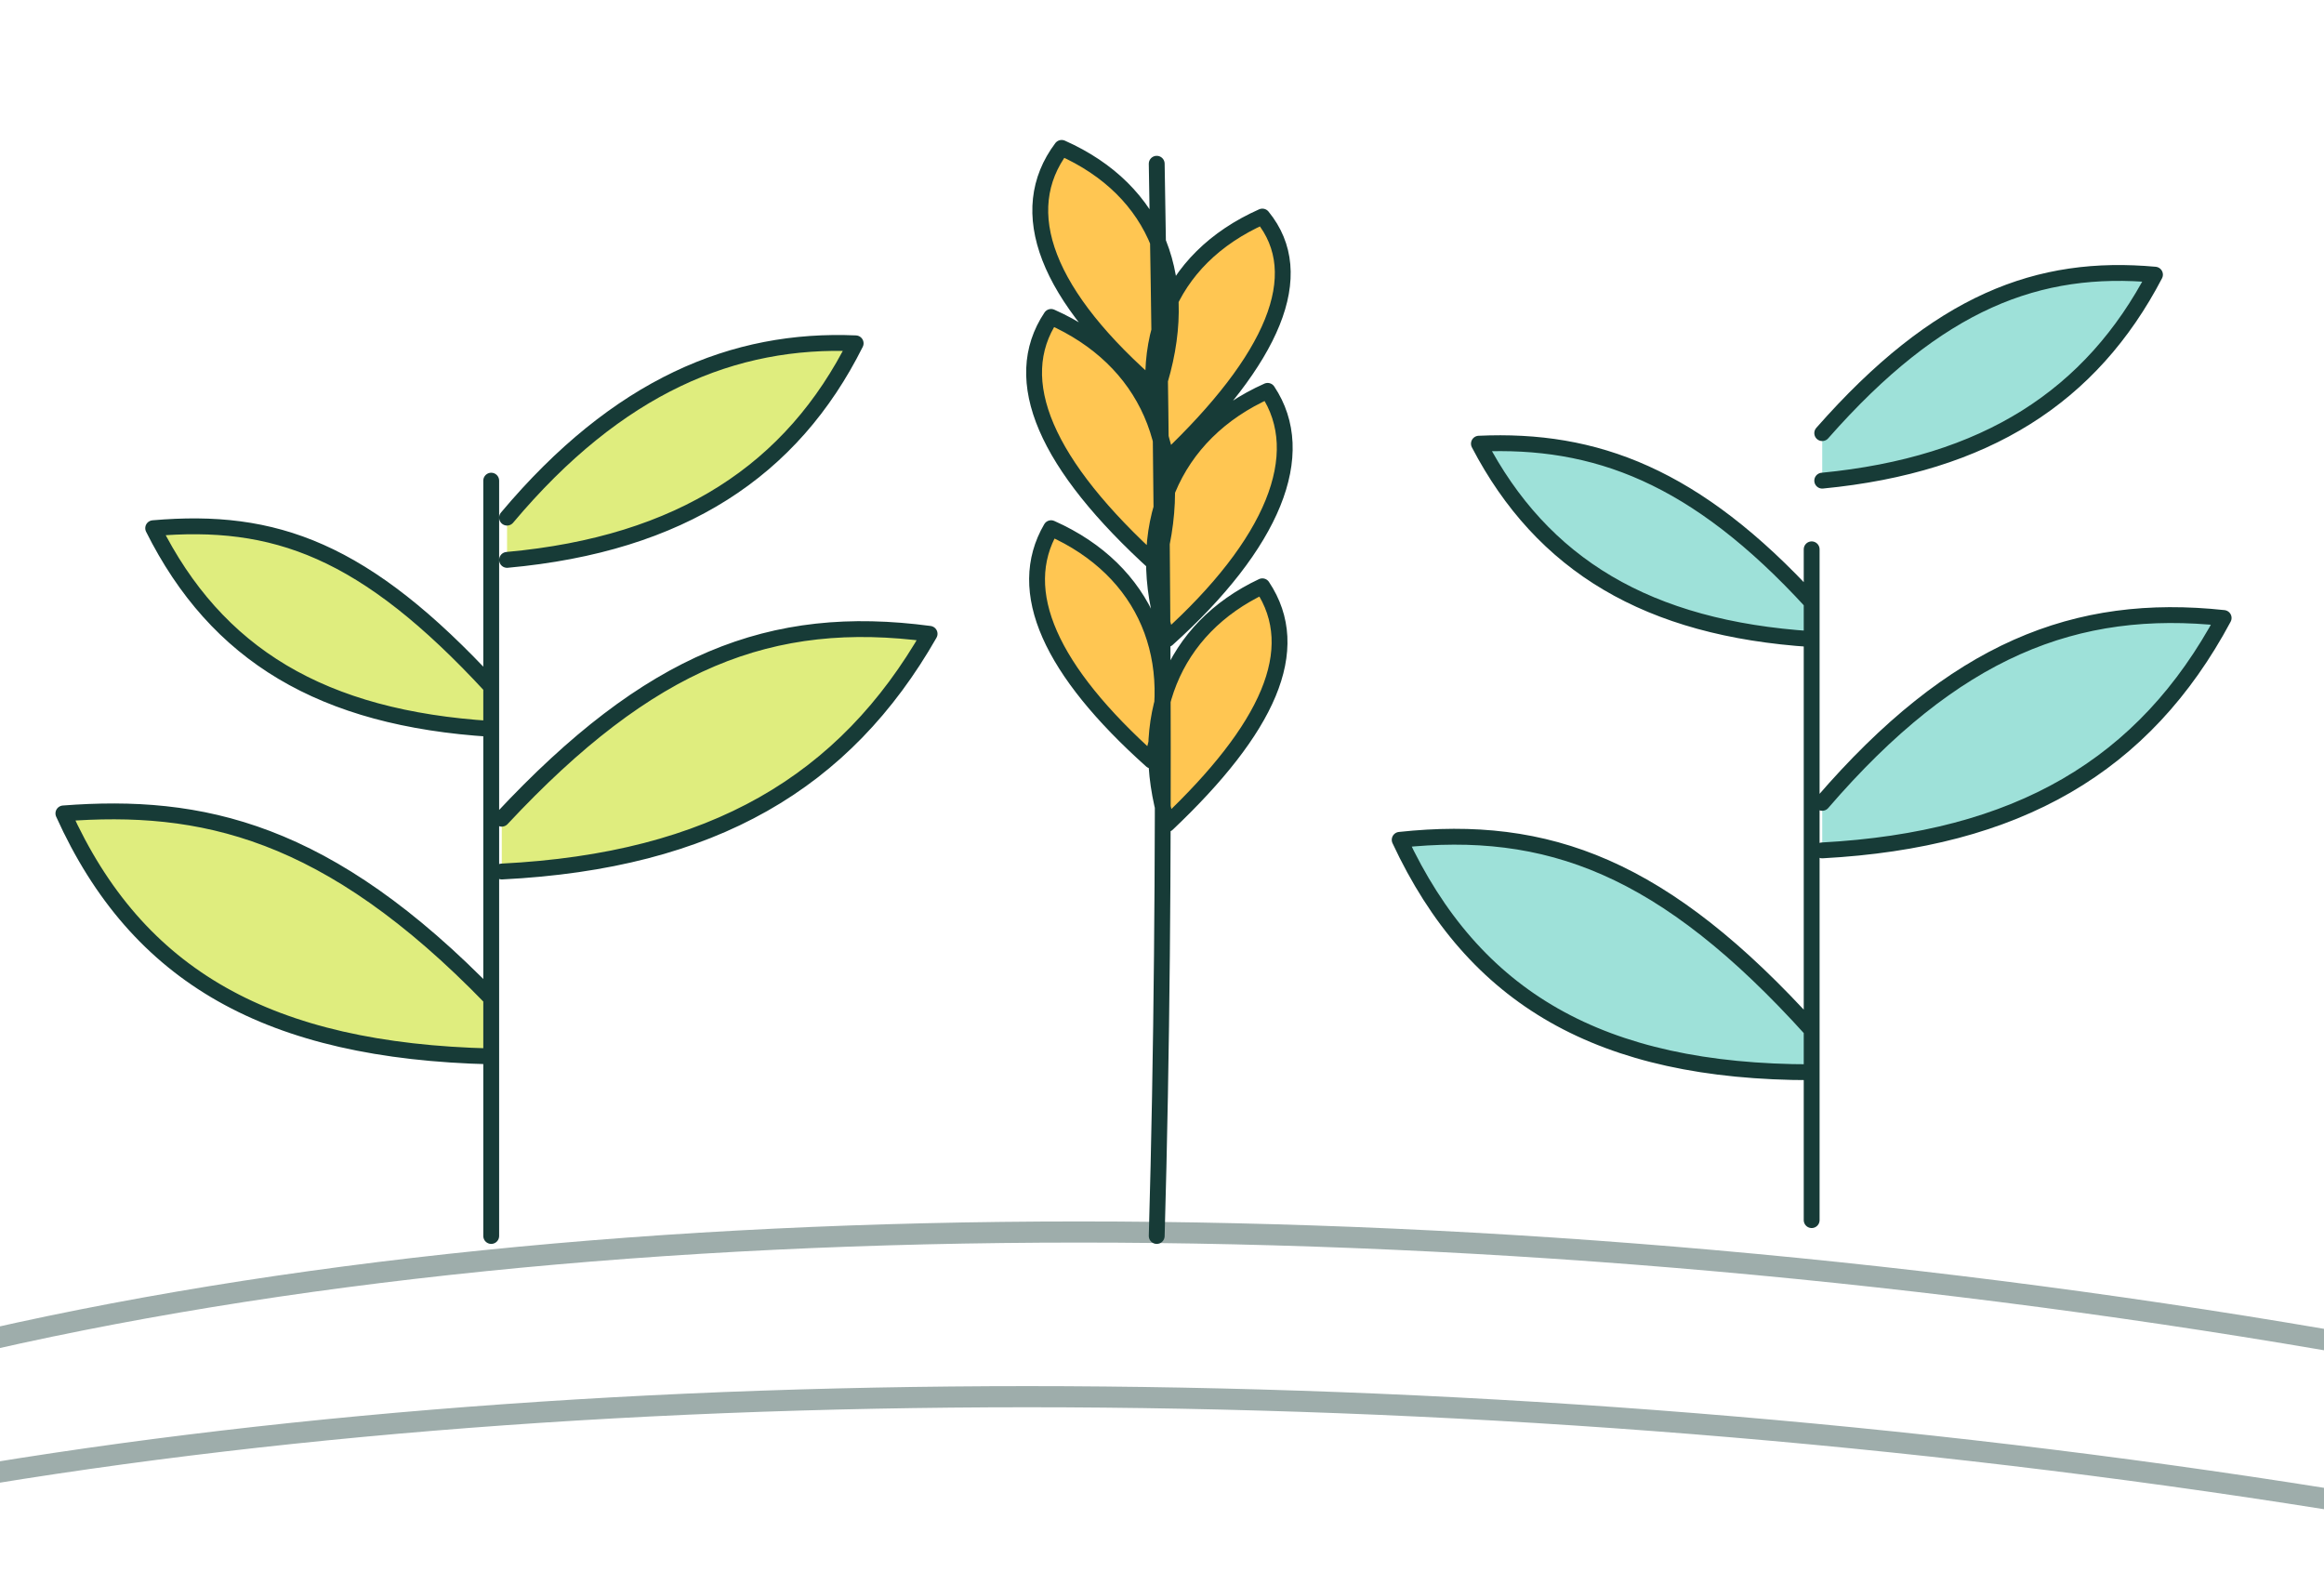
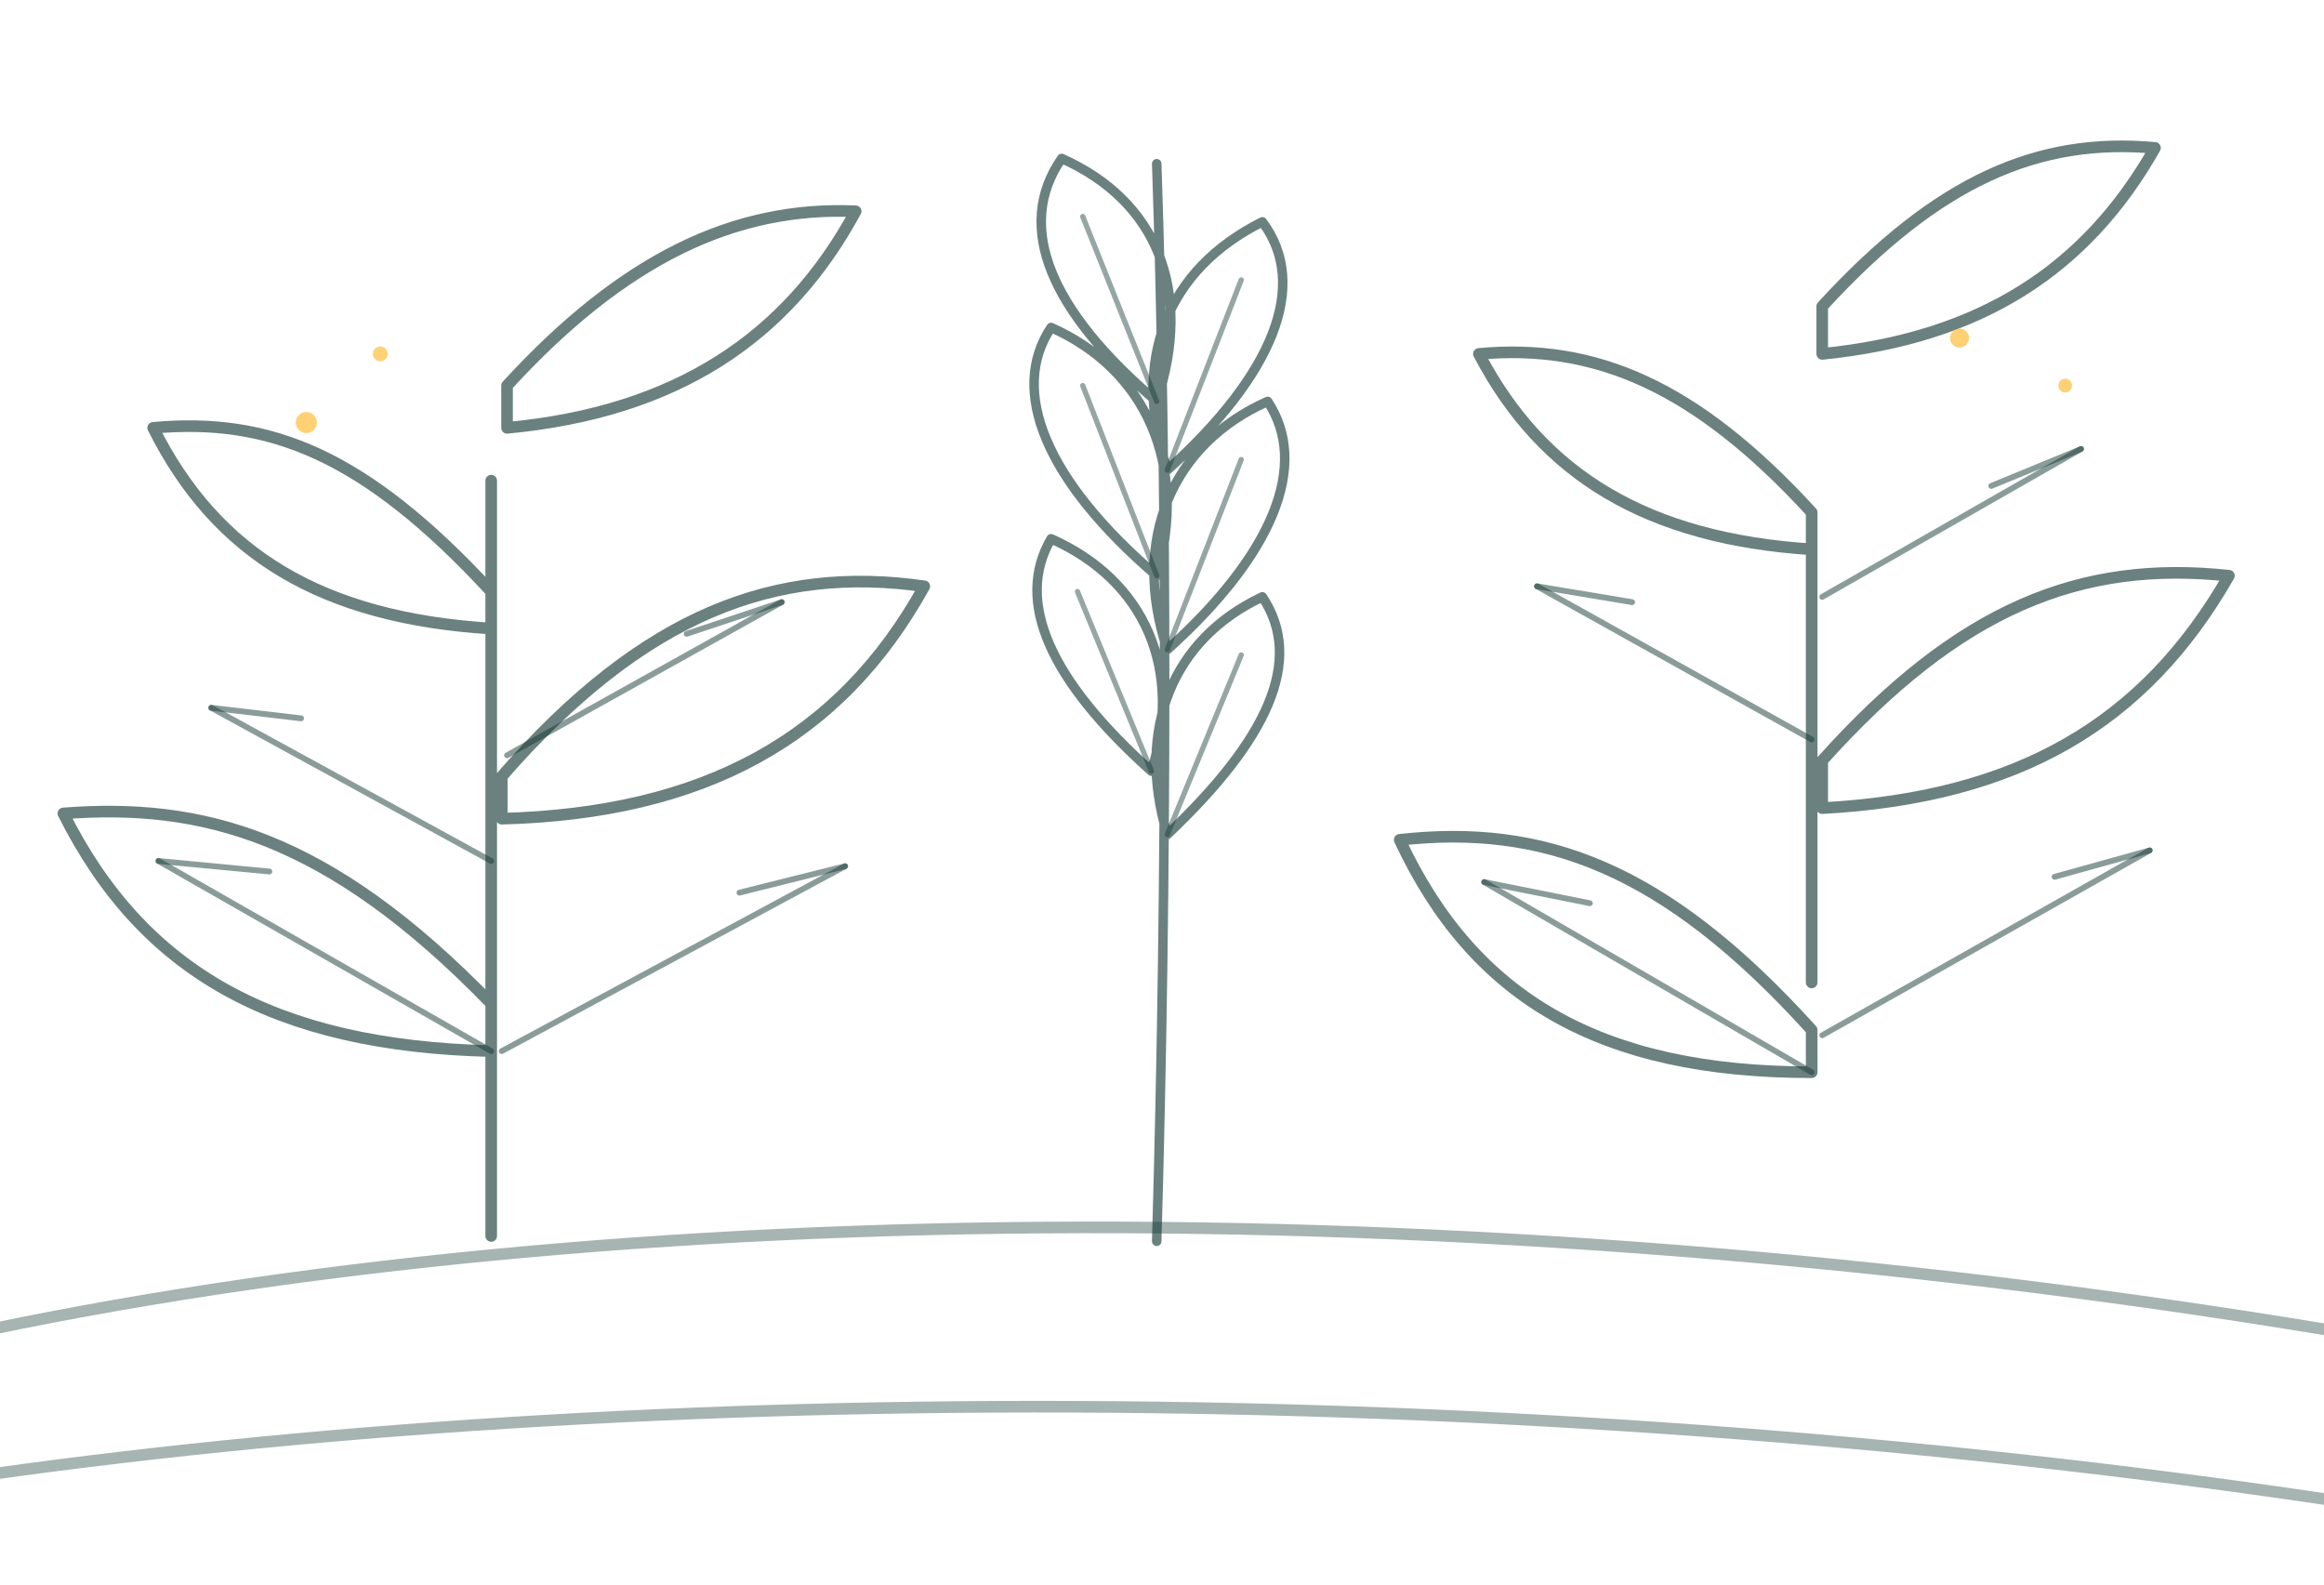
<svg xmlns="http://www.w3.org/2000/svg" viewBox="0 0 440 300" fill="none">
-   <g stroke="#173B37" stroke-linecap="round" stroke-linejoin="round">
-     <path d="M-8 255c122-29 292-29 456 0M-8 280c129-22 298-21 456 5" stroke-width="4" opacity=".42" />
-     <path d="M93 234V91m0 98c-31-32-55-37-81-35 14 31 39 45 81 46m2-45c28-30 51-39 81-35-16 28-41 43-81 45m-2-35c-24-26-41-32-64-30 12 24 32 36 64 38m3-40c21-25 43-34 66-33-12 24-33 38-66 41" fill="#D6E85A" fill-opacity=".78" stroke-width="3" />
-     <path d="M219 234c2-70 1-144 0-203M219 74c-21-18-27-34-18-46 18 8 25 25 18 46m2 13c20-19 27-35 18-46-18 8-25 25-18 46m-2 20c-21-19-28-35-20-47 18 8 26 25 20 47m2 14c20-18 27-35 19-47-18 8-26 26-19 47m-3 23c-19-17-26-32-19-44 18 8 25 25 19 44m3 12c19-18 26-33 18-45-17 8-24 25-18 45" fill="#FFC040" fill-opacity=".9" stroke-width="3" />
-     <path d="M343 231V104m0 91c-28-31-50-39-78-36 14 30 38 44 78 44m2-51c25-29 48-38 76-35-15 28-39 42-76 44m-2-47c-22-24-41-31-63-30 12 23 32 35 63 37m2-39c22-25 41-32 63-30-12 23-32 36-63 39" fill="#8FDDD3" fill-opacity=".86" stroke-width="3" />
+   <g stroke="#173B37" stroke-opacity=".64" stroke-linecap="round" stroke-linejoin="round">
+     <path d="M-8 253c124-27 292-28 456 0M-8 280c130-19 300-19 456 5" stroke-width="2.2" stroke-opacity=".38" />
+     <path d="M93 234V91m0 99c-31-32-55-38-81-36 15 30 40 44 81 45Zm2-43c27-31 52-40 80-36-16 29-42 43-80 44Zm-2-35c-24-26-42-33-64-31 12 24 32 36 64 38Zm3-39c22-24 43-34 66-33-13 24-34 38-66 41Zm247 113V103m0 92c-28-31-51-39-78-36 14 30 38 44 78 44Zm2-51c26-29 49-38 77-35-16 28-40 42-77 44Zm-2-47c-22-24-41-32-63-30 12 23 32 35 63 37Zm2-39c22-24 41-32 63-30-13 23-33 36-63 39Z" stroke-width="2.2" />
+     <g stroke-width="1.1" stroke-opacity=".5">
+       <path d="m93 199-63-36m65 36 65-35m-67-1-53-29m56 9 52-29m195 89-62-36m64 29 62-35m-64-21-52-29m54 2 49-28" />
+       <path d="m30 163 21 2m109-1-20 5m-100-35 17 2m91-22-18 6m151 47 20 4m106-10-18 5m-98-55 18 3m85-29-17 7" />
+     </g>
+     <path d="M219 235c2-68 2-146 0-204M219 76c-20-17-27-33-18-46 18 8 25 25 18 46Zm2 13c20-18 27-35 18-47-18 9-25 26-18 47Zm-2 20c-21-18-28-35-20-47 18 8 26 26 20 47Zm2 14c20-18 27-35 19-47-18 8-26 26-19 47Zm-3 23c-19-17-26-32-19-44 18 8 25 25 19 44Zm3 12c19-18 26-33 18-45-17 8-24 25-18 45Z" stroke-width="1.8" />
+     <g stroke-width="1" stroke-opacity=".45">
+       <path d="m219 76-14-35m16 48 14-36m-16 56-14-36m16 50 14-36m-17 59-14-34m17 46 14-34" />
+     </g>
+   </g>
+   <g fill="#FFC040" fill-opacity=".72">
+     <circle cx="58" cy="80" r="2" />
+     <circle cx="72" cy="67" r="1.4" />
+     <circle cx="371" cy="64" r="1.8" />
+     <circle cx="391" cy="73" r="1.3" />
  </g>
</svg>
